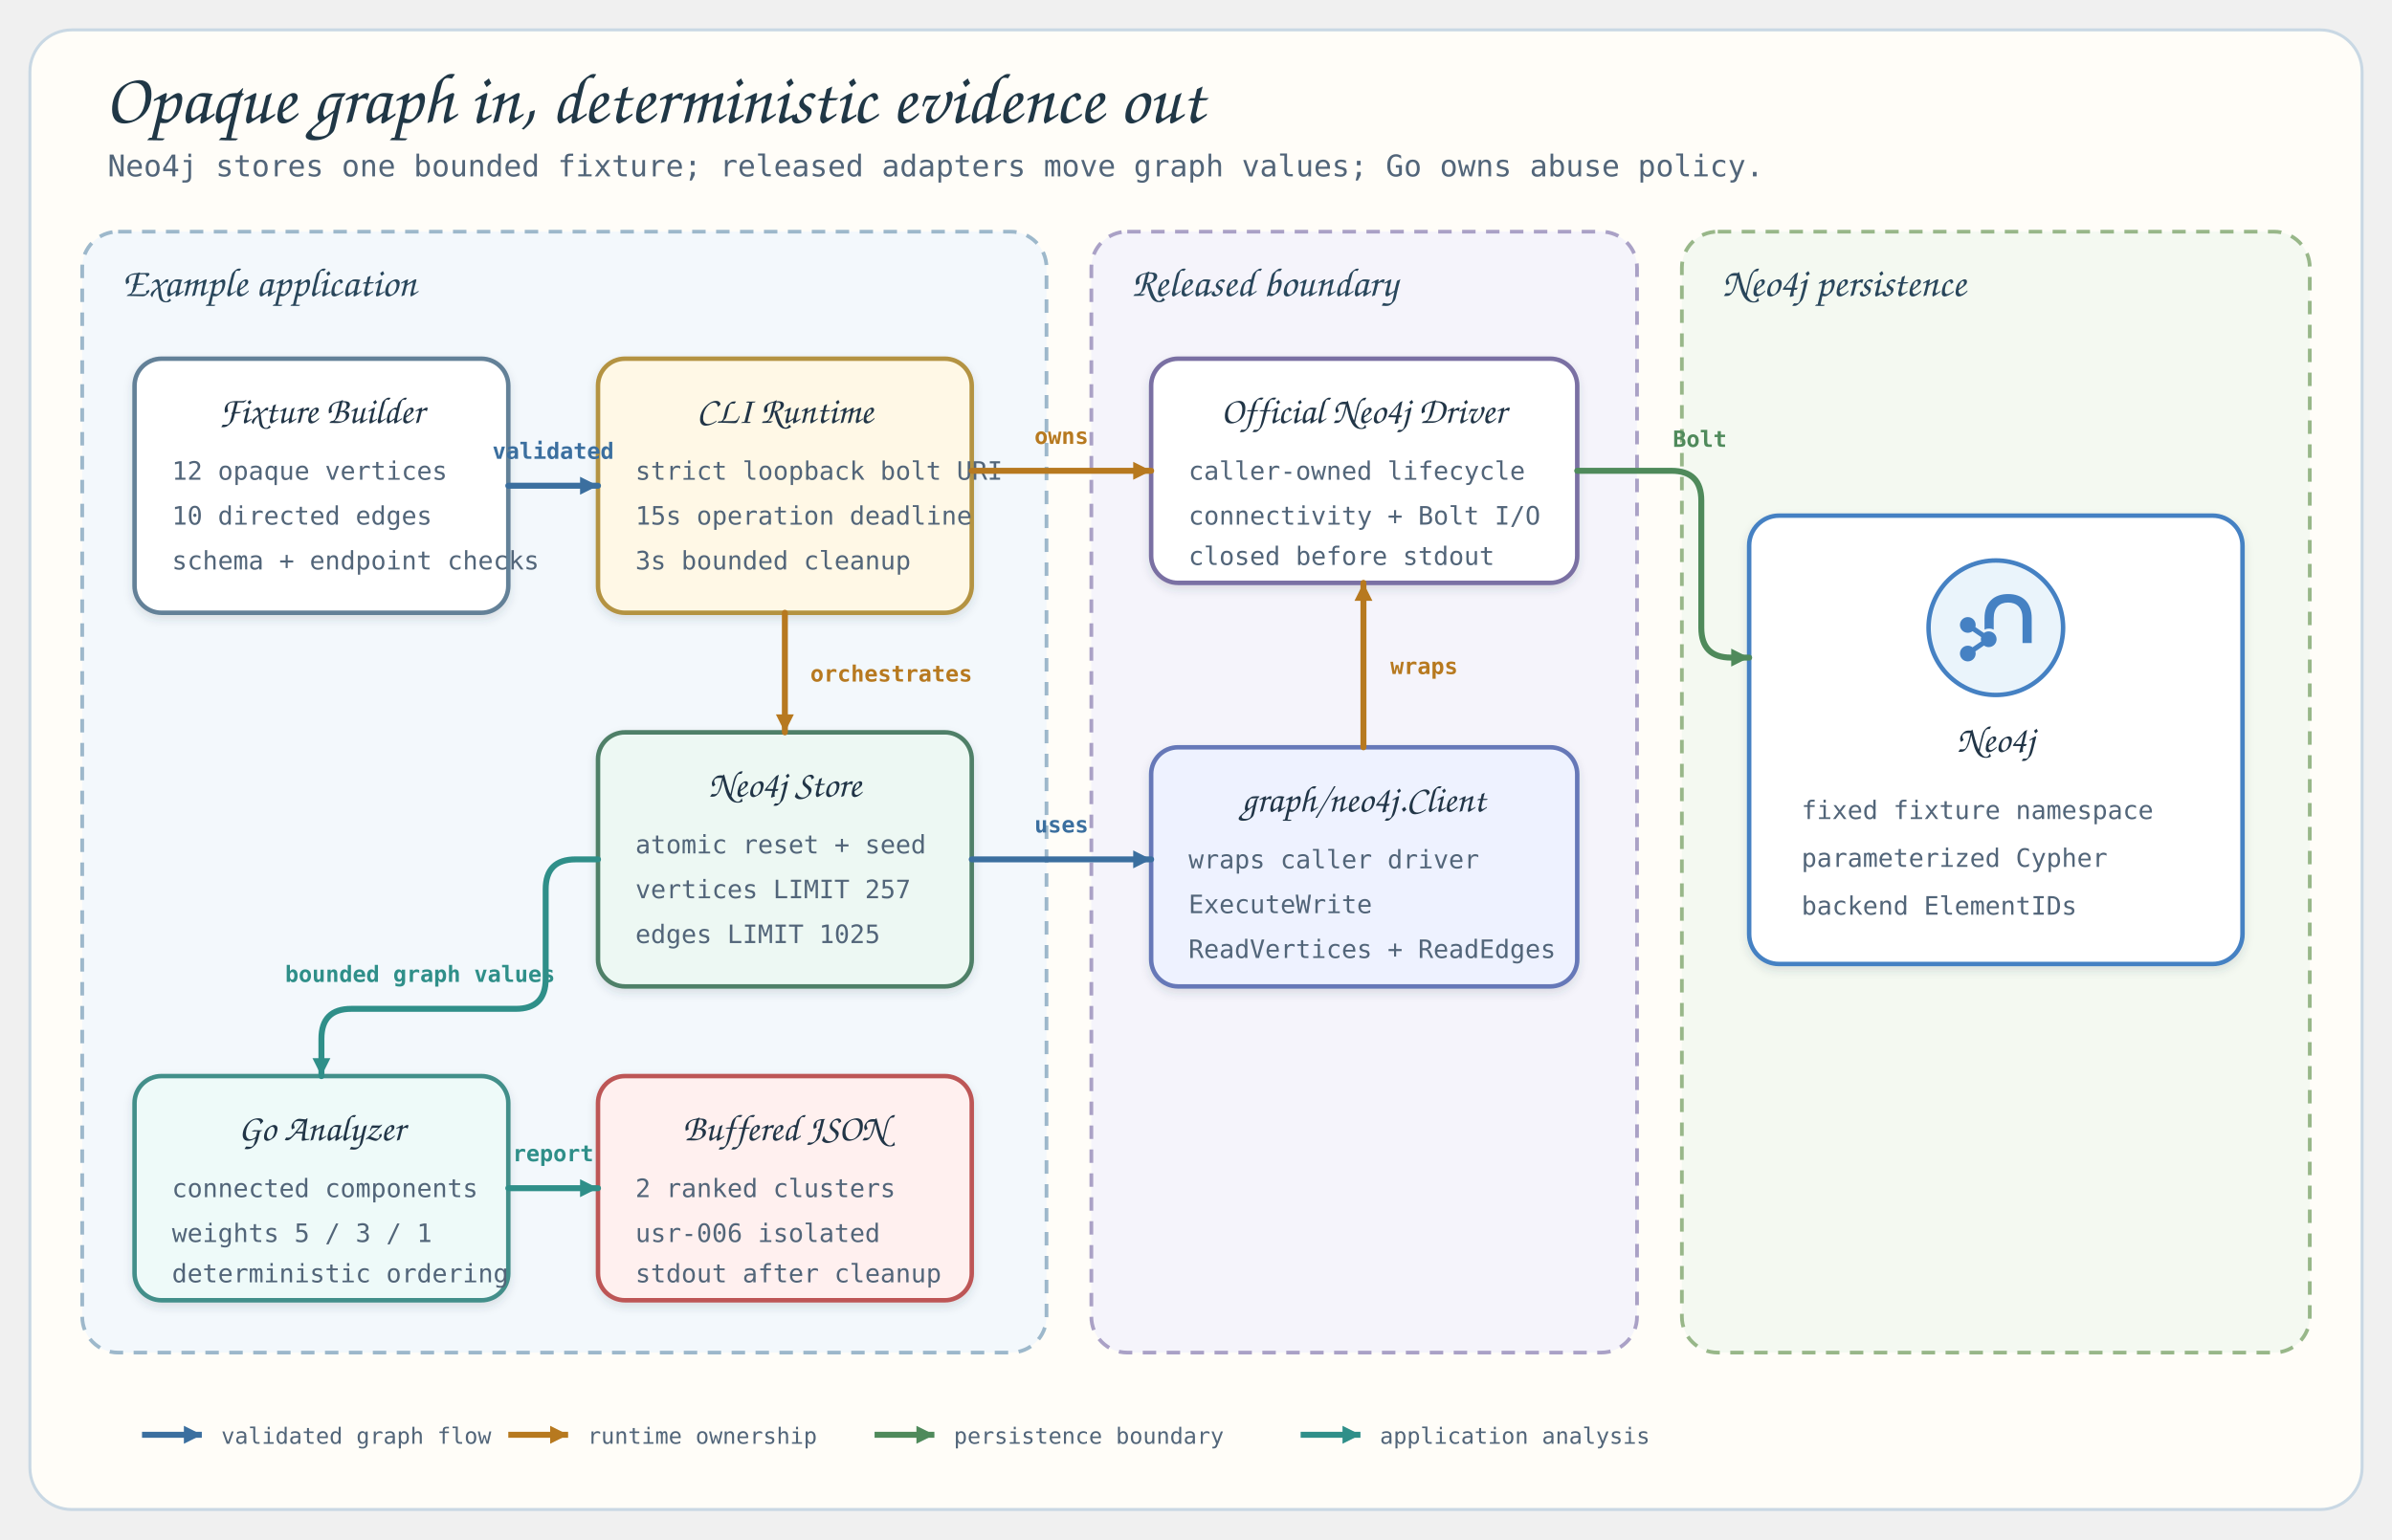
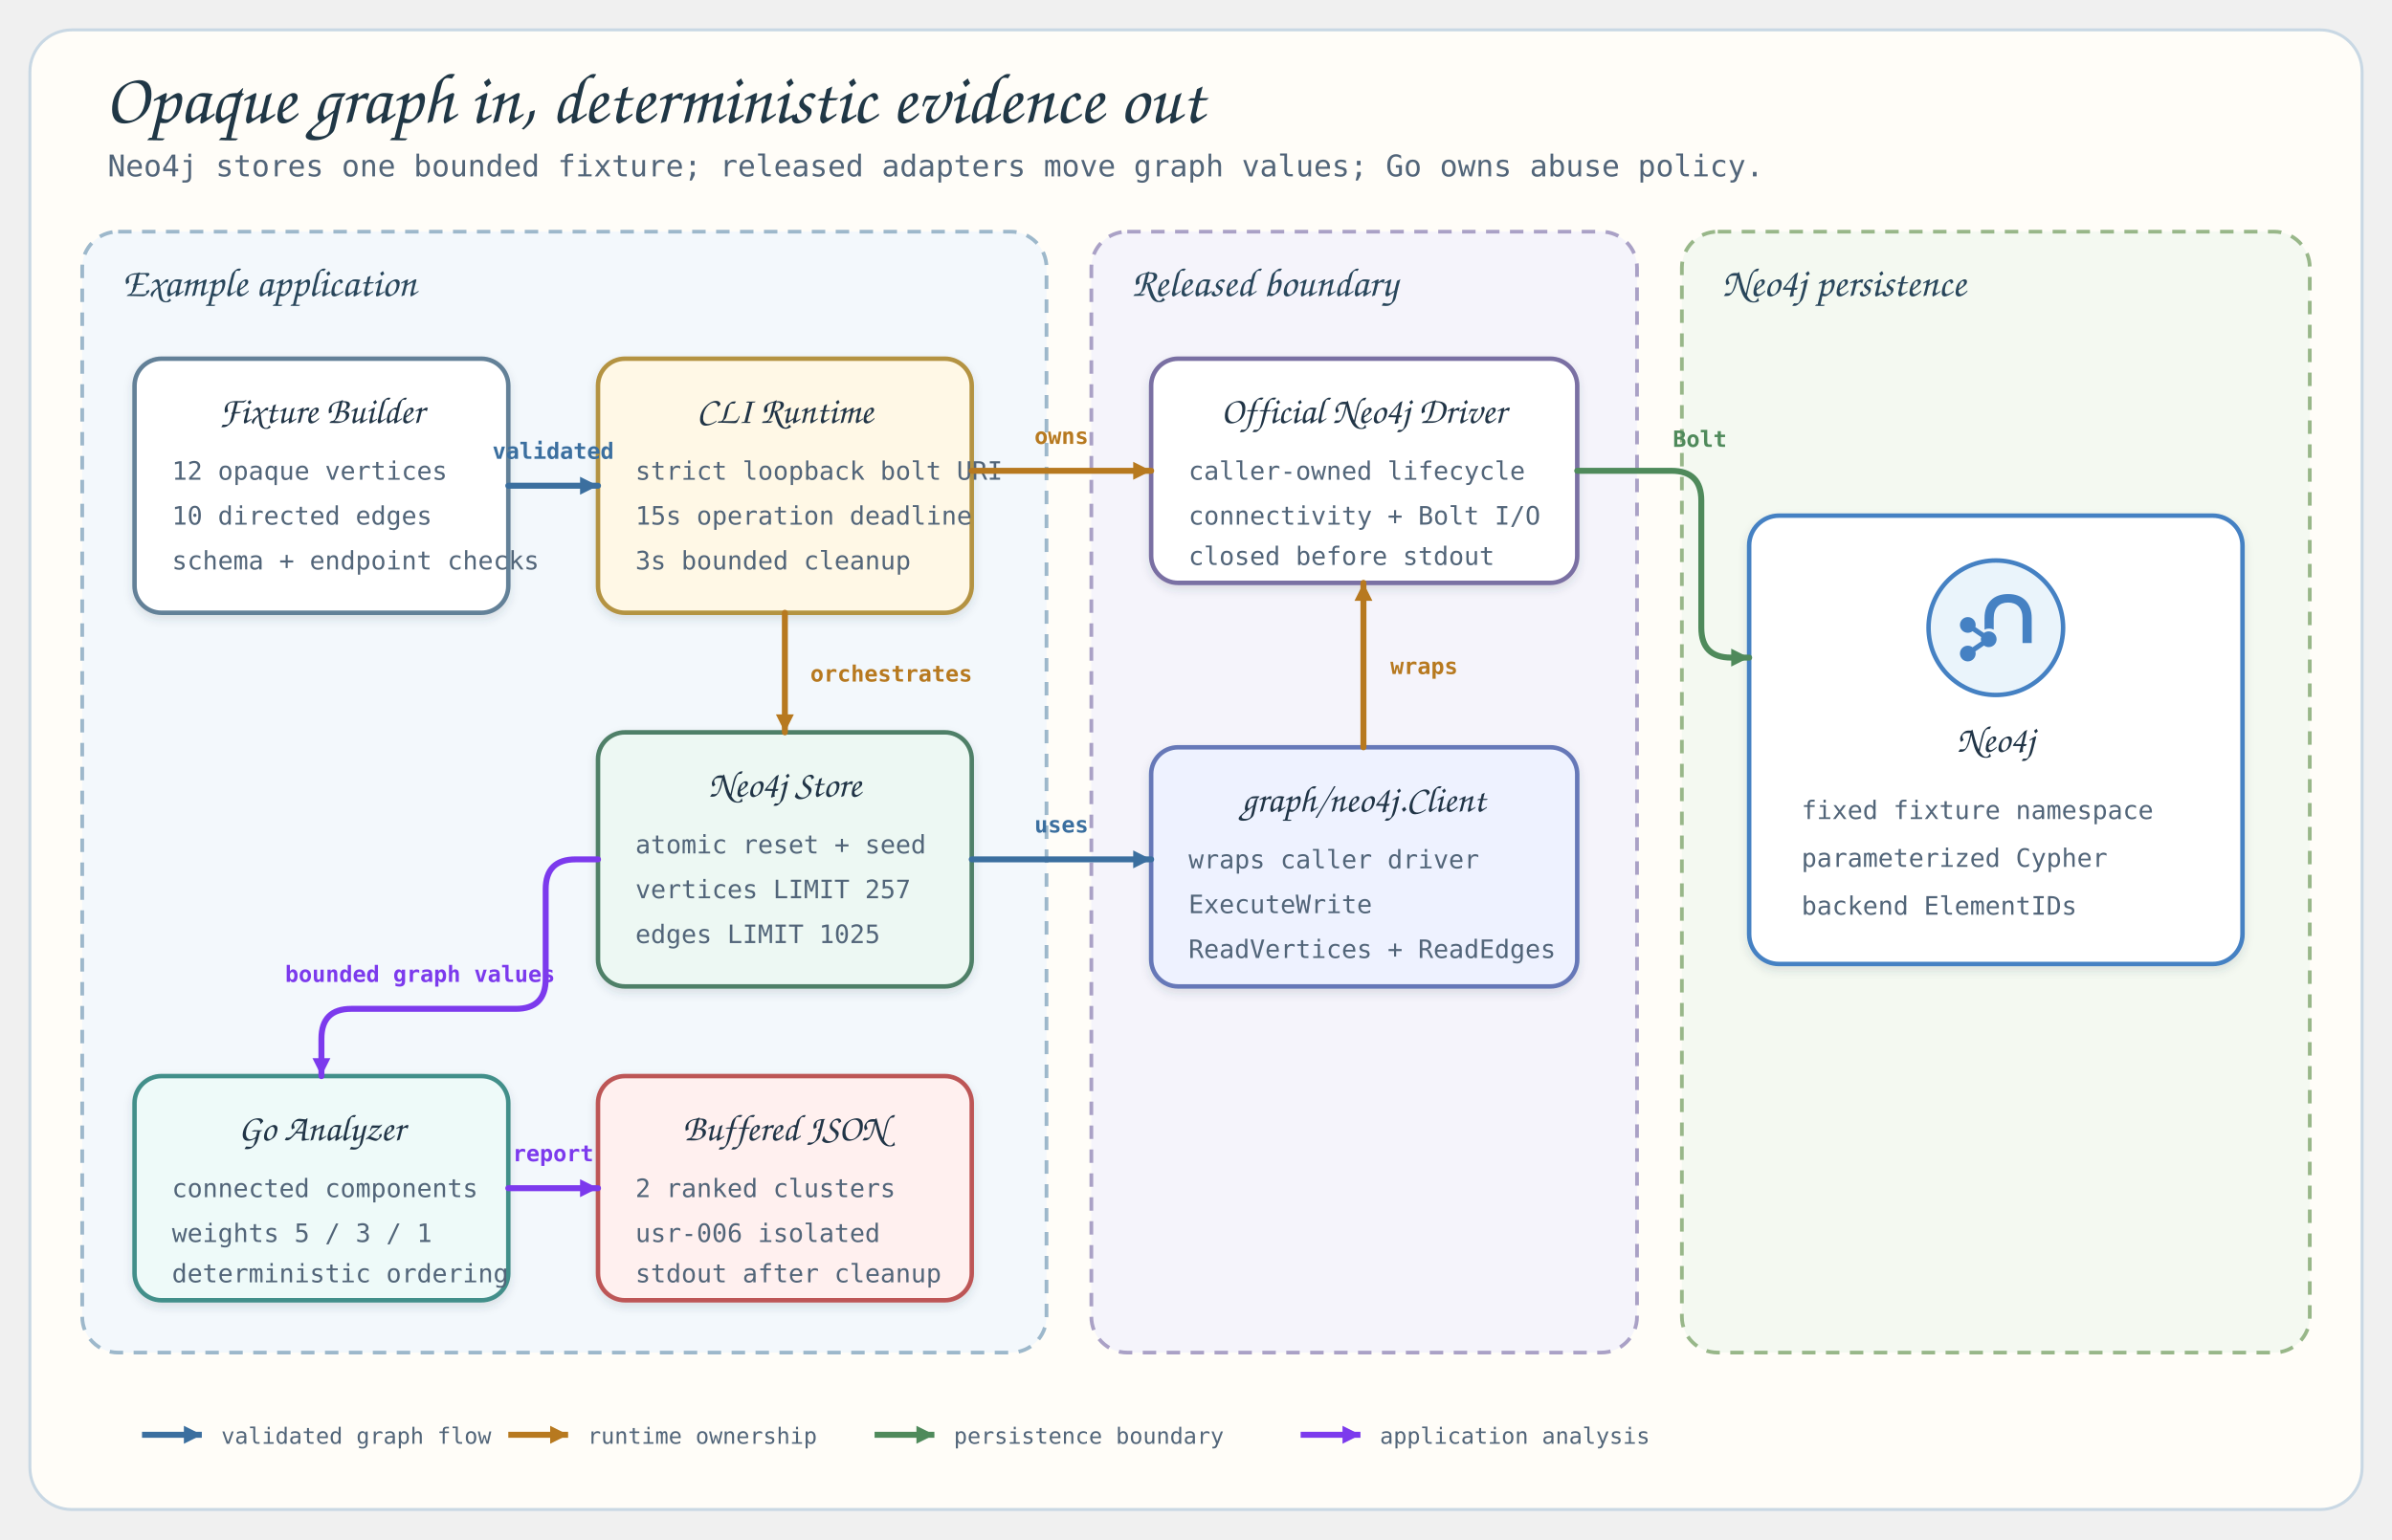
<svg xmlns="http://www.w3.org/2000/svg" width="1600" height="1030" viewBox="0 0 1600 1030" role="img" aria-labelledby="title description">
  <defs>
    <filter id="shadow" x="-10%" y="-10%" width="120%" height="130%">
      <feDropShadow dx="0" dy="3" stdDeviation="3" flood-color="#334155" flood-opacity="0.14" />
    </filter>
    <marker id="arrow-blue" markerUnits="userSpaceOnUse" markerWidth="14" markerHeight="14" refX="12" refY="7" orient="auto">
      <path d="M 0 1 L 12 7 L 0 13 Z" fill="#3b6f9f" />
    </marker>
    <marker id="arrow-green" markerUnits="userSpaceOnUse" markerWidth="14" markerHeight="14" refX="12" refY="7" orient="auto">
      <path d="M 0 1 L 12 7 L 0 13 Z" fill="#4f8a5b" />
    </marker>
-     <marker id="arrow-teal" markerUnits="userSpaceOnUse" markerWidth="14" markerHeight="14" refX="12" refY="7" orient="auto">
-       <path d="M 0 1 L 12 7 L 0 13 Z" fill="#2f8f89" />
+     <marker id="arrow-purple" markerUnits="userSpaceOnUse" markerWidth="14" markerHeight="14" refX="12" refY="7" orient="auto">
+       <path d="M 0 1 L 12 7 L 0 13 Z" fill="#7c3aed" />
    </marker>
    <marker id="arrow-amber" markerUnits="userSpaceOnUse" markerWidth="14" markerHeight="14" refX="12" refY="7" orient="auto">
      <path d="M 0 1 L 12 7 L 0 13 Z" fill="#b7791f" />
    </marker>
    <style>
      .title { font-family: 'Architects Daughter', cursive; font-size: 48px; fill: #203746; }
      .subtitle, .small, .legend { font-family: 'Comic Mono', monospace; fill: #526579; }
      .subtitle { font-size: 20px; }
      .region-title { font-family: 'Architects Daughter', cursive; font-size: 27px; fill: #29465b; }
      .card-title { font-family: 'Architects Daughter', cursive; font-size: 25px; fill: #213547; }
      .small { font-size: 17px; }
      .label { font-family: 'Comic Mono', monospace; font-size: 15px; font-weight: 700; }
      .region { stroke-width: 2.5; stroke-dasharray: 9 7; }
      .card { stroke-width: 3; filter: url(#shadow); }
      .connector { fill: none; stroke-width: 4; stroke-linecap: round; stroke-linejoin: round; }
    </style>
  </defs>
  <rect x="20" y="20" width="1560" height="990" rx="28" fill="#fffdf8" stroke="#c9d8e4" stroke-width="2" />
  <text x="70" y="82" class="title">Opaque graph in, deterministic evidence out</text>
  <text x="72" y="118" class="subtitle">Neo4j stores one bounded fixture; released adapters move graph values; Go owns abuse policy.</text>
  <rect x="55" y="155" width="645" height="750" rx="24" fill="#f3f8fc" stroke="#9db8cb" class="region" />
  <text x="82" y="198" class="region-title">Example application</text>
  <rect x="730" y="155" width="365" height="750" rx="24" fill="#f5f4fb" stroke="#aaa1c6" class="region" />
  <text x="757" y="198" class="region-title">Released boundary</text>
  <rect x="1125" y="155" width="420" height="750" rx="24" fill="#f4f9f1" stroke="#98b789" class="region" />
  <text x="1152" y="198" class="region-title">Neo4j persistence</text>
  <g data-card="fixture-builder">
    <rect x="90" y="240" width="250" height="170" rx="18" fill="#ffffff" stroke="#648198" class="card" />
    <text x="215" y="283" text-anchor="middle" class="card-title">Fixture Builder</text>
    <text x="115" y="321" class="small">12 opaque vertices</text>
    <text x="115" y="351" class="small">10 directed edges</text>
    <text x="115" y="381" class="small">schema + endpoint checks</text>
  </g>
  <g data-card="cli-runtime">
    <rect x="400" y="240" width="250" height="170" rx="18" fill="#fff8e6" stroke="#b49342" class="card" />
    <text x="525" y="283" text-anchor="middle" class="card-title">CLI Runtime</text>
    <text x="425" y="321" class="small">strict loopback bolt URI</text>
    <text x="425" y="351" class="small">15s operation deadline</text>
    <text x="425" y="381" class="small">3s bounded cleanup</text>
  </g>
  <g data-card="neo4j-store">
    <rect x="400" y="490" width="250" height="170" rx="18" fill="#edf8f3" stroke="#4f8067" class="card" />
    <text x="525" y="533" text-anchor="middle" class="card-title">Neo4j Store</text>
    <text x="425" y="571" class="small">atomic reset + seed</text>
    <text x="425" y="601" class="small">vertices LIMIT 257</text>
    <text x="425" y="631" class="small">edges LIMIT 1025</text>
  </g>
  <g data-card="go-analyzer">
    <rect x="90" y="720" width="250" height="150" rx="18" fill="#eefaf9" stroke="#438f8a" class="card" />
    <text x="215" y="763" text-anchor="middle" class="card-title">Go Analyzer</text>
    <text x="115" y="801" class="small">connected components</text>
    <text x="115" y="831" class="small">weights 5 / 3 / 1</text>
    <text x="115" y="858" class="small">deterministic ordering</text>
  </g>
  <g data-card="json-report">
    <rect x="400" y="720" width="250" height="150" rx="18" fill="#fff0ef" stroke="#bd5757" class="card" />
    <text x="525" y="763" text-anchor="middle" class="card-title">Buffered JSON</text>
    <text x="425" y="801" class="small">2 ranked clusters</text>
    <text x="425" y="831" class="small">usr-006 isolated</text>
    <text x="425" y="858" class="small">stdout after cleanup</text>
  </g>
  <g data-card="official-driver">
    <rect x="770" y="240" width="285" height="150" rx="18" fill="#ffffff" stroke="#7a6fa3" class="card" />
    <text x="912" y="283" text-anchor="middle" class="card-title">Official Neo4j Driver</text>
    <text x="795" y="321" class="small">caller-owned lifecycle</text>
    <text x="795" y="351" class="small">connectivity + Bolt I/O</text>
    <text x="795" y="378" class="small">closed before stdout</text>
  </g>
  <g data-card="released-client">
    <rect x="770" y="500" width="285" height="160" rx="18" fill="#eef2ff" stroke="#6678b8" class="card" />
    <text x="912" y="543" text-anchor="middle" class="card-title">graph/neo4j.Client</text>
    <text x="795" y="581" class="small">wraps caller driver</text>
    <text x="795" y="611" class="small">ExecuteWrite</text>
    <text x="795" y="641" class="small">ReadVertices + ReadEdges</text>
  </g>
  <g data-card="neo4j-database">
    <rect x="1170" y="345" width="330" height="300" rx="20" fill="#ffffff" stroke="#4581c3" class="card" />
    <circle cx="1335" cy="420" r="45" fill="#eaf4fb" stroke="#4581c3" stroke-width="3" />
    <g transform="translate(1311 396) scale(2)" fill="#4581c3" aria-label="Neo4j icon">
      <path d="M9.629 13.227c-.593 0-1.139.2-1.58.533l-2.892-1.976a2.61 2.61 0 0 0 .101-.711 2.633 2.633 0 0 0-2.629-2.629A2.632 2.632 0 0 0 0 11.073a2.632 2.632 0 0 0 2.629 2.629c.593 0 1.139-.2 1.579-.533L7.1 15.145c-.063.226-.1.465-.1.711 0 .247.037.484.1.711l-2.892 1.976a2.608 2.608 0 0 0-1.579-.533A2.632 2.632 0 0 0 0 20.639a2.632 2.632 0 0 0 2.629 2.629 2.632 2.632 0 0 0 2.629-2.629c0-.247-.037-.485-.101-.711l2.892-1.976c.441.333.987.533 1.58.533a2.633 2.633 0 0 0 2.629-2.629c0-1.45-1.18-2.629-2.629-2.629ZM16.112.732c-4.72 0-7.888 2.748-7.888 8.082v3.802a3.525 3.525 0 0 1 3.071.008v-3.81c0-3.459 1.907-5.237 4.817-5.237s4.817 1.778 4.817 5.237v8.309H24V8.814C24 3.448 20.832.732 16.112.732Z" />
    </g>
    <text x="1335" y="503" text-anchor="middle" class="card-title">Neo4j</text>
    <text x="1205" y="548" class="small">fixed fixture namespace</text>
    <text x="1205" y="580" class="small">parameterized Cypher</text>
    <text x="1205" y="612" class="small">backend ElementIDs</text>
  </g>
  <path d="M 340 325 H 400" stroke="#3b6f9f" marker-end="url(#arrow-blue)" class="connector" data-connector="validated-fixture" />
  <text x="370" y="307" text-anchor="middle" class="label" fill="#3b6f9f">validated</text>
  <path d="M 525 410 V 490" stroke="#b7791f" marker-end="url(#arrow-amber)" class="connector" data-connector="orchestrates-store" />
  <text x="542" y="456" class="label" fill="#b7791f">orchestrates</text>
  <path d="M 650 315 H 770" stroke="#b7791f" marker-end="url(#arrow-amber)" class="connector" data-connector="owns-driver" />
  <text x="710" y="297" text-anchor="middle" class="label" fill="#b7791f">owns</text>
  <path d="M 650 575 H 770" stroke="#3b6f9f" marker-end="url(#arrow-blue)" class="connector" data-connector="uses-client" />
  <text x="710" y="557" text-anchor="middle" class="label" fill="#3b6f9f">uses</text>
  <path d="M 912 500 V 390" stroke="#b7791f" marker-end="url(#arrow-amber)" class="connector" data-connector="wraps-driver" />
  <text x="930" y="451" class="label" fill="#b7791f">wraps</text>
  <path d="M 1055 315 H 1118 Q 1138 315 1138 335 V 420 Q 1138 440 1158 440 H 1170" stroke="#4f8a5b" marker-end="url(#arrow-green)" class="connector" data-connector="bolt-io" />
  <text x="1137" y="299" text-anchor="middle" class="label" fill="#4f8a5b">Bolt</text>
-   <path d="M 400 575 H 385 Q 365 575 365 595 V 655 Q 365 675 345 675 H 235 Q 215 675 215 695 V 720" stroke="#2f8f89" marker-end="url(#arrow-teal)" class="connector" data-connector="bounded-graph" />
-   <text x="281" y="657" text-anchor="middle" class="label" fill="#2f8f89">bounded graph values</text>
-   <path d="M 340 795 H 400" stroke="#2f8f89" marker-end="url(#arrow-teal)" class="connector" data-connector="deterministic-report" />
-   <text x="370" y="777" text-anchor="middle" class="label" fill="#2f8f89">report</text>
+   <path d="M 400 575 H 385 Q 365 575 365 595 V 655 Q 365 675 345 675 H 235 Q 215 675 215 695 V 720" stroke="#7c3aed" marker-end="url(#arrow-purple)" class="connector" data-connector="bounded-graph" />
+   <text x="281" y="657" text-anchor="middle" class="label" fill="#7c3aed">bounded graph values</text>
+   <path d="M 340 795 H 400" stroke="#7c3aed" marker-end="url(#arrow-purple)" class="connector" data-connector="deterministic-report" />
+   <text x="370" y="777" text-anchor="middle" class="label" fill="#7c3aed">report</text>
  <g class="legend">
    <line x1="95" y1="960" x2="135" y2="960" stroke="#3b6f9f" stroke-width="4" marker-end="url(#arrow-blue)" />
    <text x="148" y="966" font-size="15">validated graph flow</text>
    <line x1="340" y1="960" x2="380" y2="960" stroke="#b7791f" stroke-width="4" marker-end="url(#arrow-amber)" />
    <text x="393" y="966" font-size="15">runtime ownership</text>
    <line x1="585" y1="960" x2="625" y2="960" stroke="#4f8a5b" stroke-width="4" marker-end="url(#arrow-green)" />
    <text x="638" y="966" font-size="15">persistence boundary</text>
-     <line x1="870" y1="960" x2="910" y2="960" stroke="#2f8f89" stroke-width="4" marker-end="url(#arrow-teal)" />
+     <line x1="870" y1="960" x2="910" y2="960" stroke="#7c3aed" stroke-width="4" marker-end="url(#arrow-purple)" />
    <text x="923" y="966" font-size="15">application analysis</text>
  </g>
</svg>
